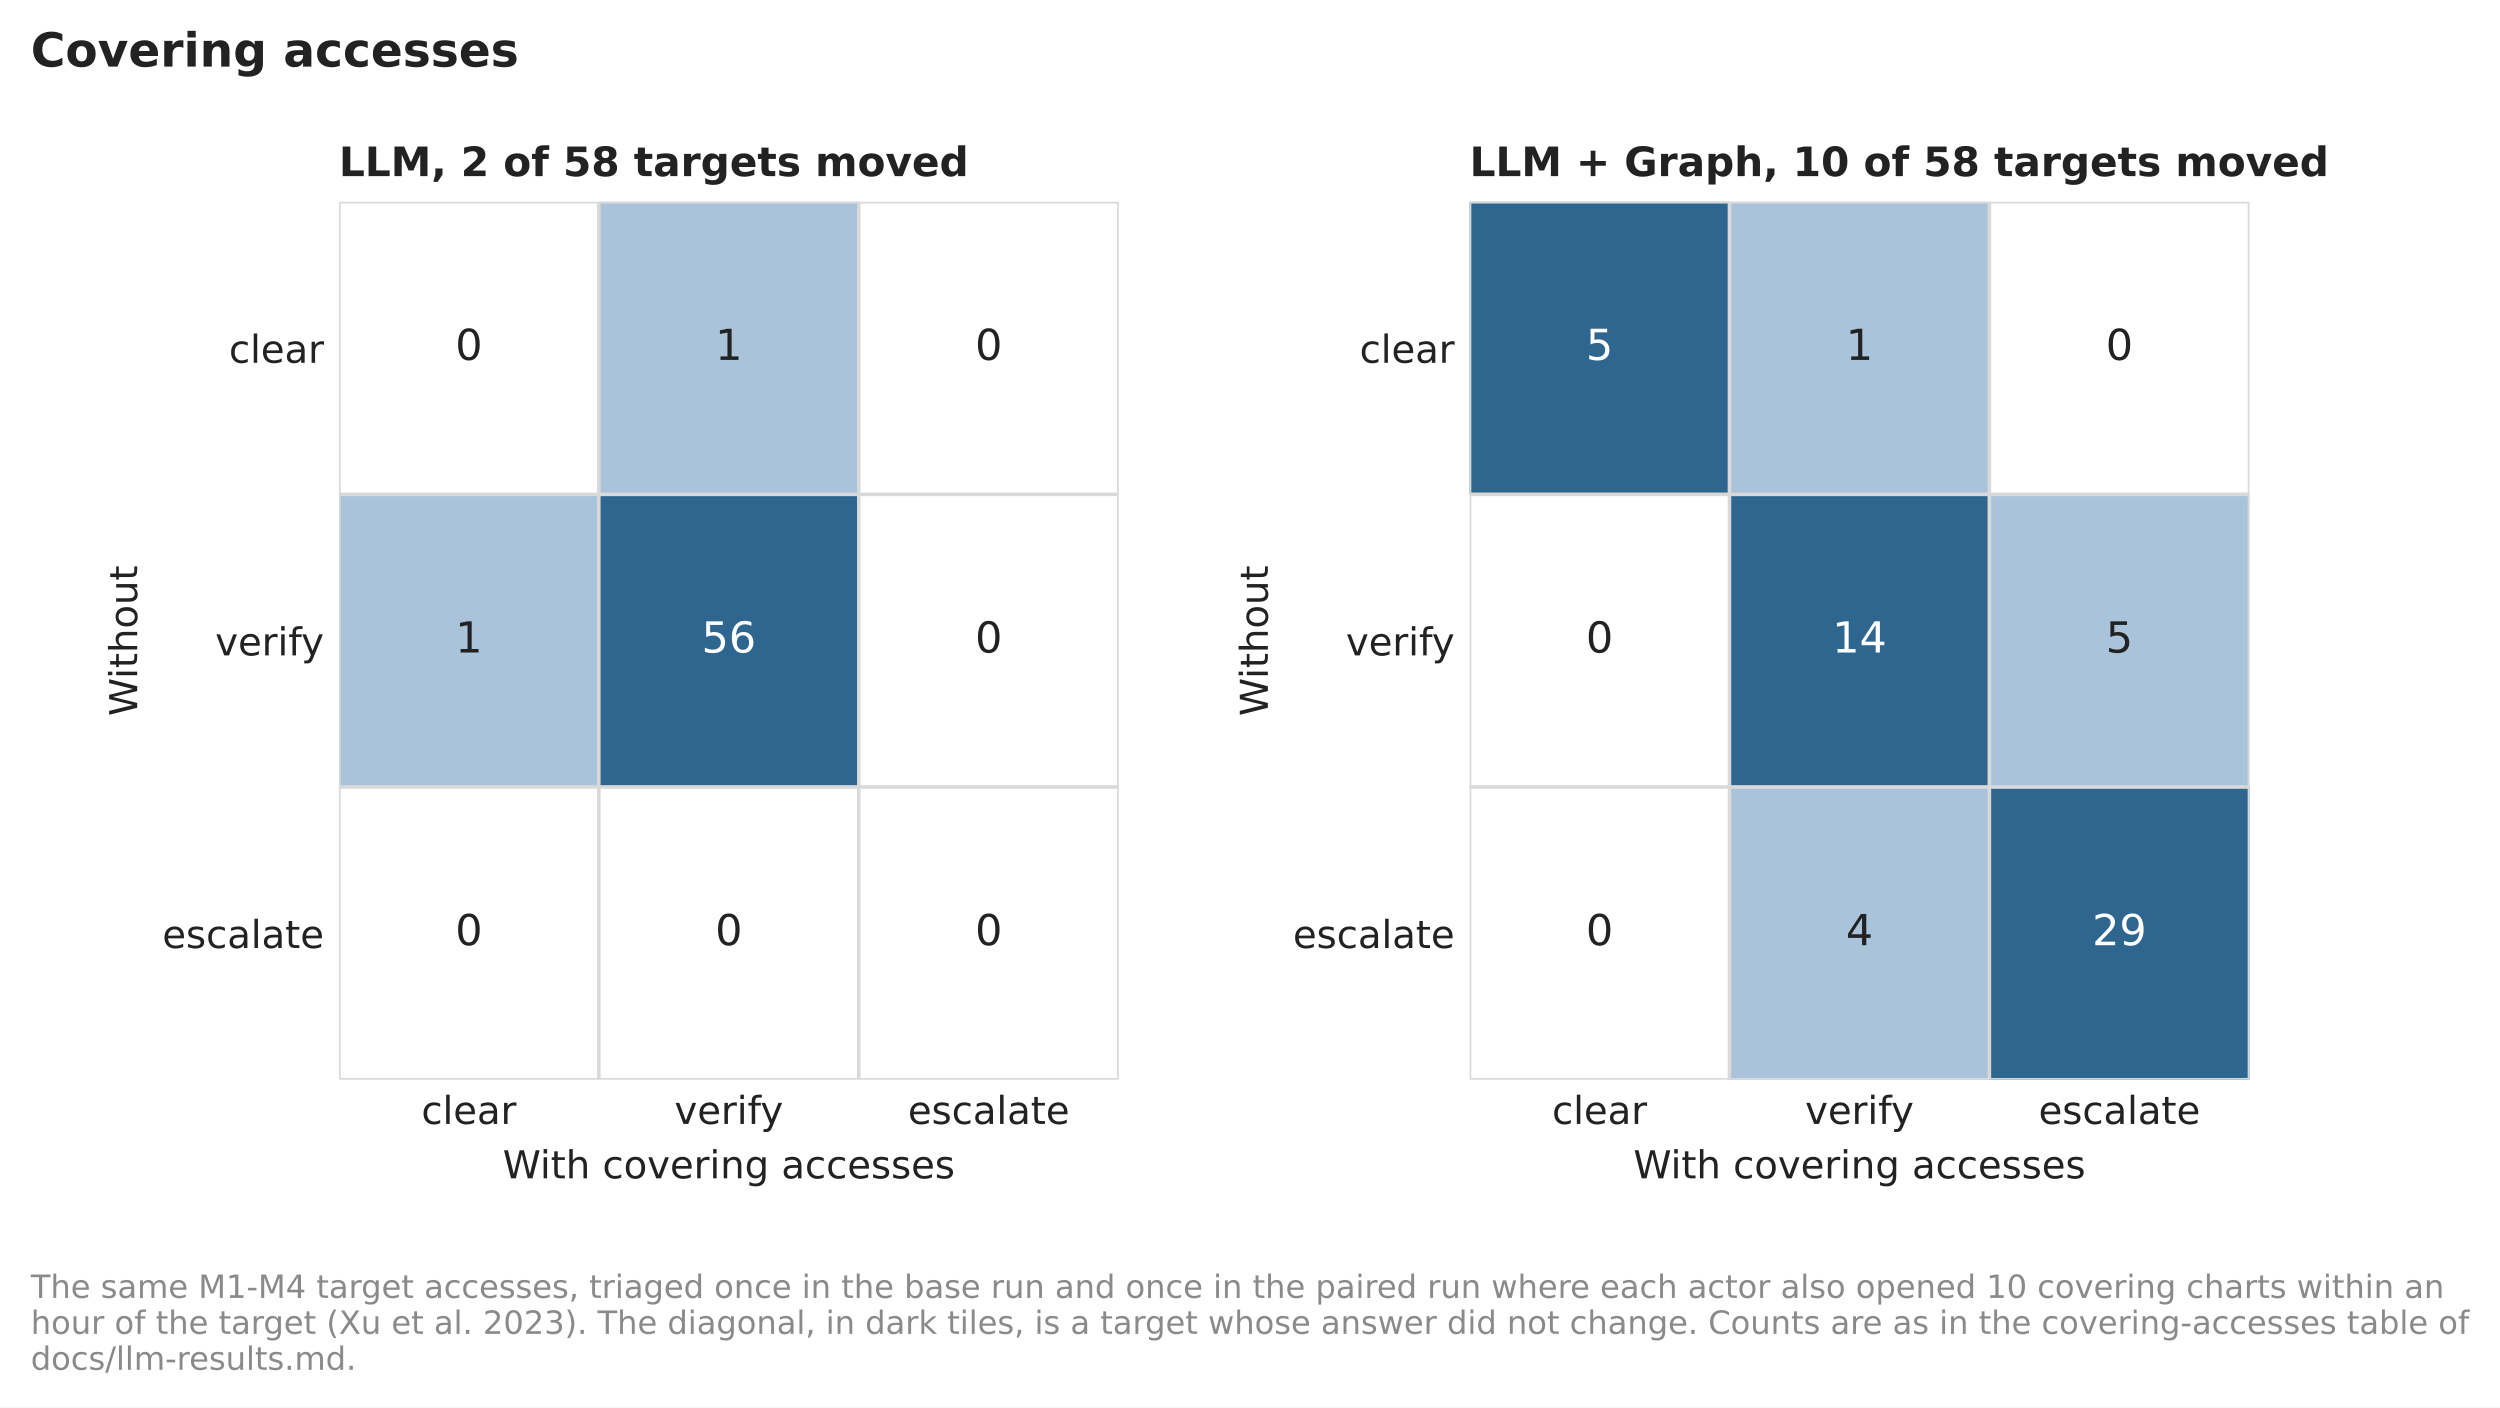
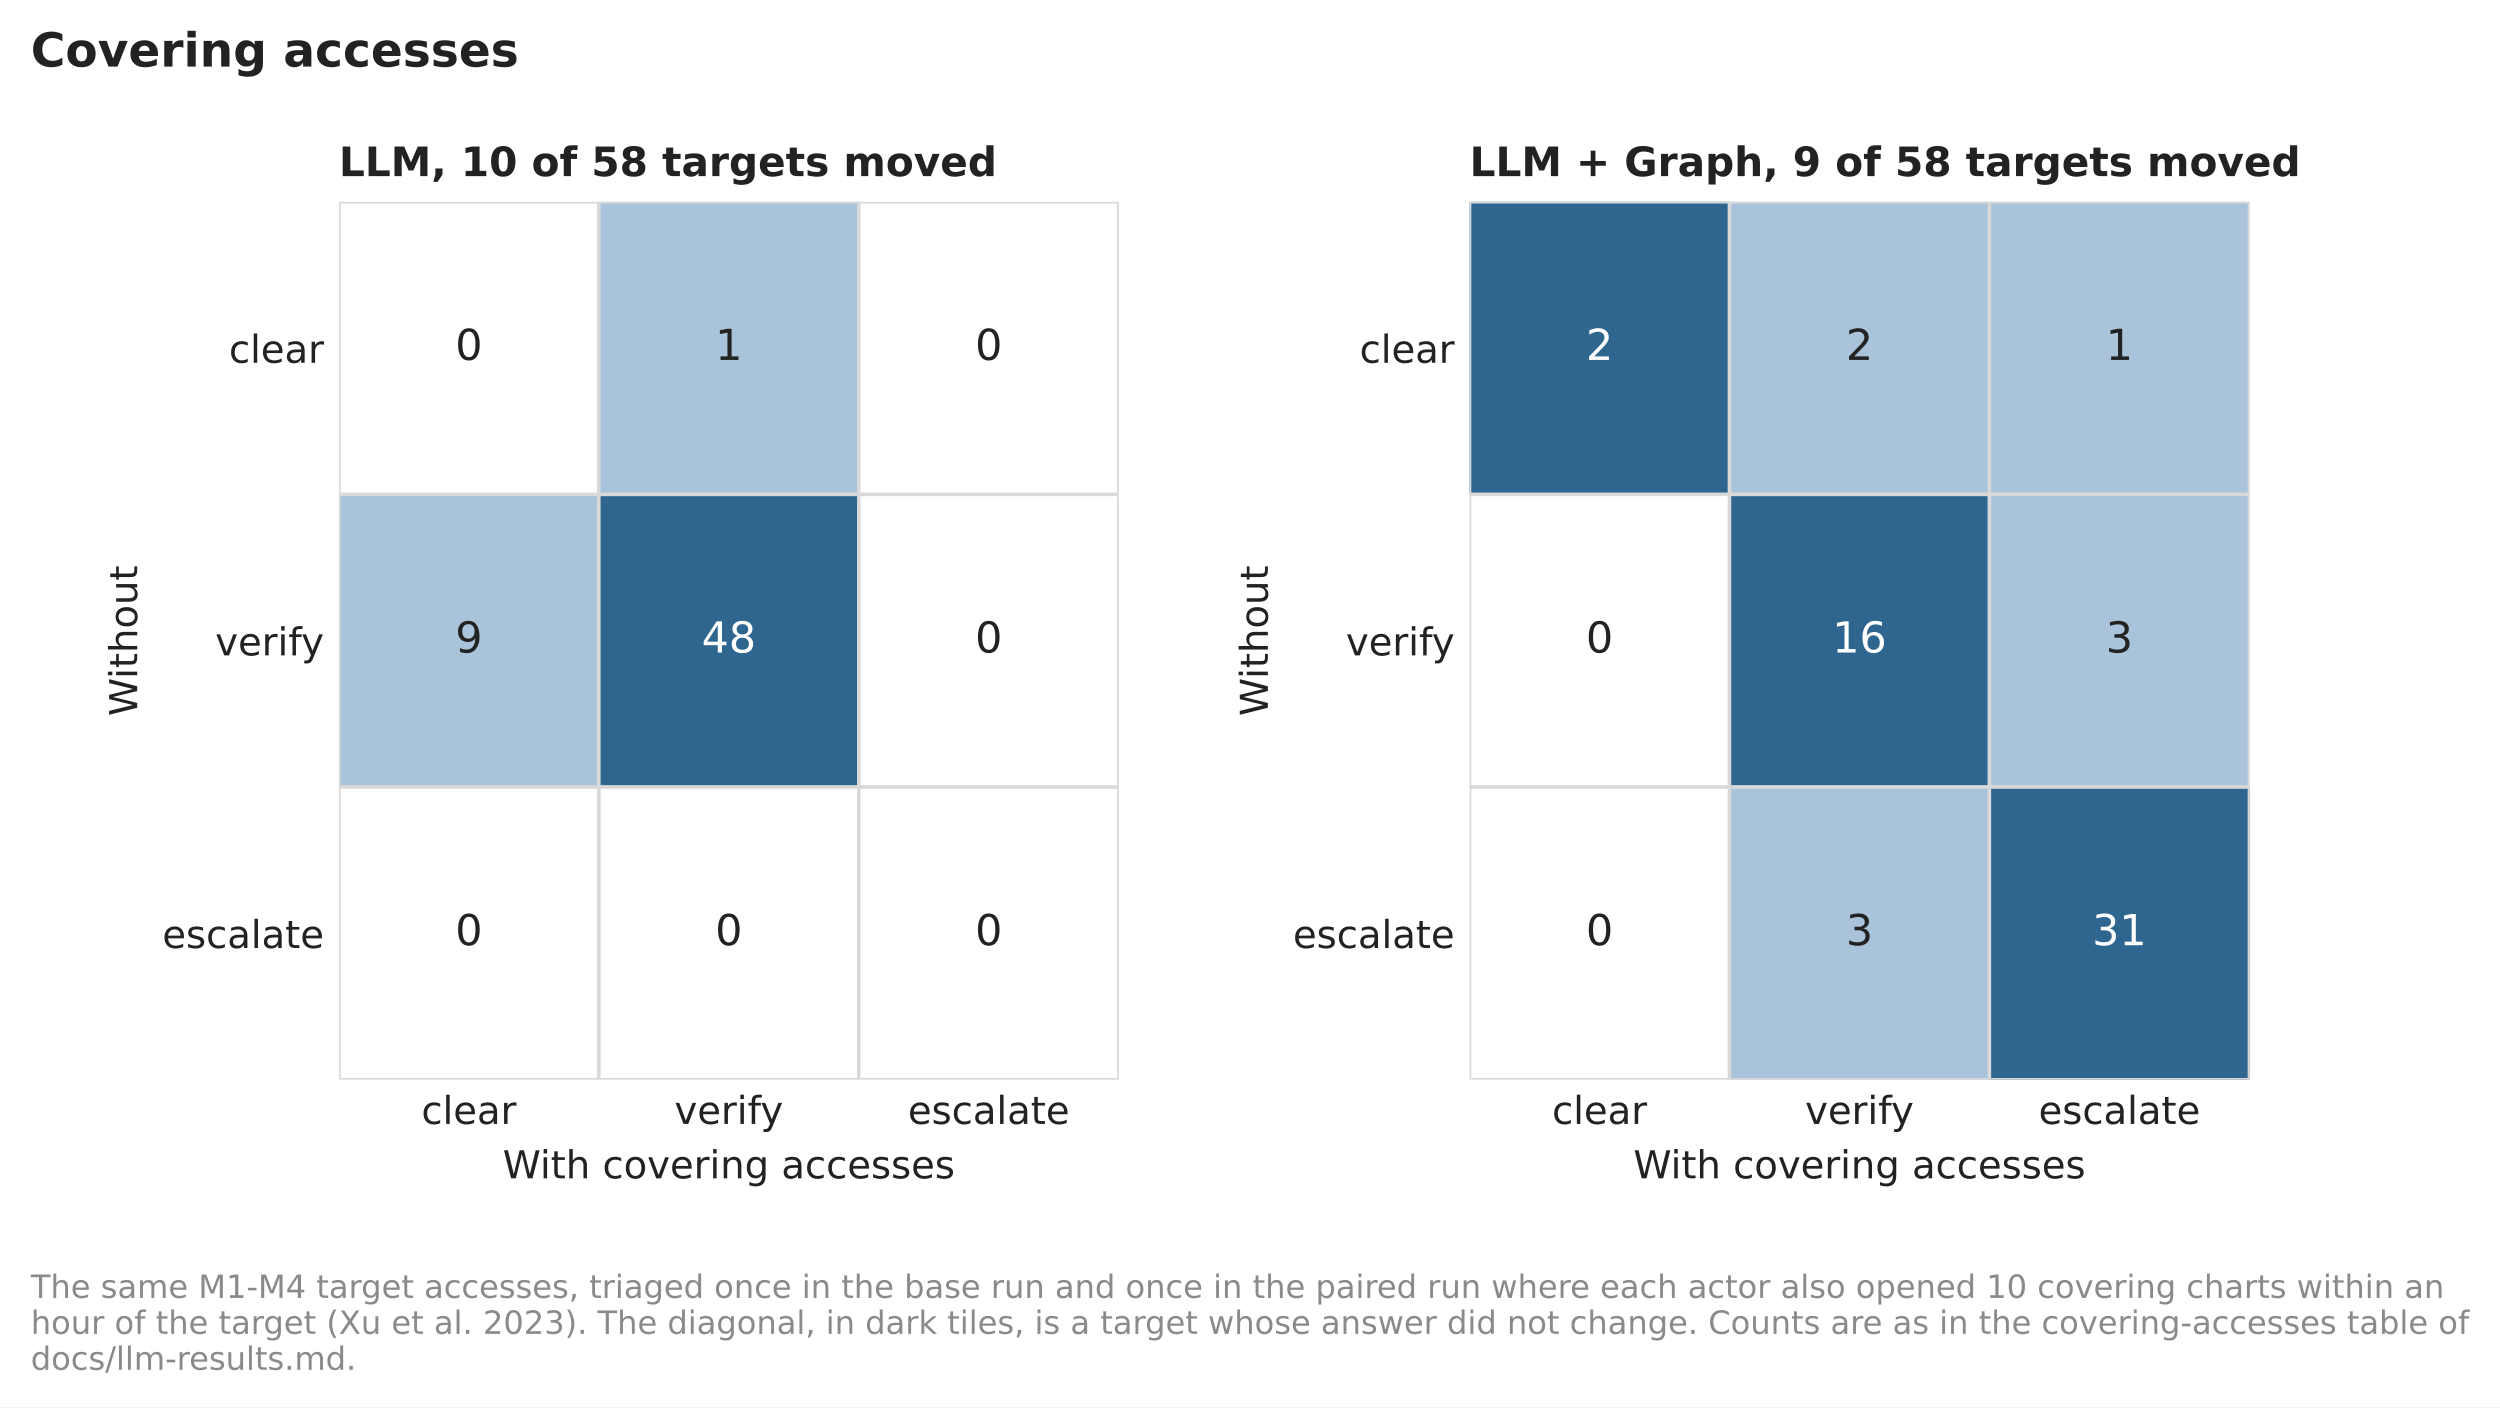
<svg xmlns="http://www.w3.org/2000/svg" width="584.162pt" height="328.831pt" viewBox="0 0 584.162 328.831" version="1.1">
  <defs>
    <style type="text/css">*{stroke-linejoin: round; stroke-linecap: butt}</style>
  </defs>
  <g id="figure_1">
    <g id="patch_1">
      <path d="M 0 328.831  L 584.162 328.831  L 584.162 0  L 0 0  z " style="fill: #ffffff" />
    </g>
    <g id="axes_1">
      <g id="patch_2">
        <path d="M 79.2 252.288  L 261.404 252.288  L 261.404 47.16  L 79.2 47.16  z " style="fill: #ffffff" />
      </g>
      <g id="patch_3">
        <path d="M 79.2 115.536  L 139.935 115.536  L 139.935 47.16  L 79.2 47.16  z " clip-path="url(#p37b8339062)" style="fill: #ffffff; stroke: #d9d9d9; stroke-width: 0.8; stroke-linejoin: miter" />
      </g>
      <g id="patch_4">
        <path d="M 139.935 115.536  L 200.669 115.536  L 200.669 47.16  L 139.935 47.16  z " clip-path="url(#p37b8339062)" style="fill: #a9c4da; stroke: #d9d9d9; stroke-width: 0.8; stroke-linejoin: miter" />
      </g>
      <g id="patch_5">
        <path d="M 200.669 115.536  L 261.404 115.536  L 261.404 47.16  L 200.669 47.16  z " clip-path="url(#p37b8339062)" style="fill: #ffffff; stroke: #d9d9d9; stroke-width: 0.8; stroke-linejoin: miter" />
      </g>
      <g id="patch_6">
        <path d="M 79.2 183.912  L 139.935 183.912  L 139.935 115.536  L 79.2 115.536  z " clip-path="url(#p37b8339062)" style="fill: #a9c4da; stroke: #d9d9d9; stroke-width: 0.8; stroke-linejoin: miter" />
      </g>
      <g id="patch_7">
        <path d="M 139.935 183.912  L 200.669 183.912  L 200.669 115.536  L 139.935 115.536  z " clip-path="url(#p37b8339062)" style="fill: #2f6690; stroke: #d9d9d9; stroke-width: 0.8; stroke-linejoin: miter" />
      </g>
      <g id="patch_8">
        <path d="M 200.669 183.912  L 261.404 183.912  L 261.404 115.536  L 200.669 115.536  z " clip-path="url(#p37b8339062)" style="fill: #ffffff; stroke: #d9d9d9; stroke-width: 0.8; stroke-linejoin: miter" />
      </g>
      <g id="patch_9">
        <path d="M 79.2 252.288  L 139.935 252.288  L 139.935 183.912  L 79.2 183.912  z " clip-path="url(#p37b8339062)" style="fill: #ffffff; stroke: #d9d9d9; stroke-width: 0.8; stroke-linejoin: miter" />
      </g>
      <g id="patch_10">
        <path d="M 139.935 252.288  L 200.669 252.288  L 200.669 183.912  L 139.935 183.912  z " clip-path="url(#p37b8339062)" style="fill: #ffffff; stroke: #d9d9d9; stroke-width: 0.8; stroke-linejoin: miter" />
      </g>
      <g id="patch_11">
        <path d="M 200.669 252.288  L 261.404 252.288  L 261.404 183.912  L 200.669 183.912  z " clip-path="url(#p37b8339062)" style="fill: #ffffff; stroke: #d9d9d9; stroke-width: 0.8; stroke-linejoin: miter" />
      </g>
      <g id="matplotlib.axis_1">
        <g id="xtick_1">
          <g id="line2d_1" />
          <g id="text_1">
            <text style="font-size: 9px; font-family: 'DejaVu Sans'; text-anchor: middle; fill: #222222" x="109.567" y="262.627" transform="rotate(-0 109.5673 262.6266)">clear</text>
          </g>
        </g>
        <g id="xtick_2">
          <g id="line2d_2" />
          <g id="text_2">
            <text style="font-size: 9px; font-family: 'DejaVu Sans'; text-anchor: middle; fill: #222222" x="170.302" y="262.627" transform="rotate(-0 170.302 262.6266)">verify</text>
          </g>
        </g>
        <g id="xtick_3">
          <g id="line2d_3" />
          <g id="text_3">
            <text style="font-size: 9px; font-family: 'DejaVu Sans'; text-anchor: middle; fill: #222222" x="231.037" y="262.627" transform="rotate(-0 231.0367 262.6266)">escalate</text>
          </g>
        </g>
        <g id="text_4">
          <text style="font-size: 9px; font-family: 'DejaVu Sans'; text-anchor: middle; fill: #222222" x="170.302" y="275.337" transform="rotate(-0 170.302 275.3369)">With covering accesses</text>
        </g>
      </g>
      <g id="matplotlib.axis_2">
        <g id="ytick_1">
          <g id="line2d_4" />
          <g id="text_5">
            <text style="font-size: 9px; font-family: 'DejaVu Sans'; text-anchor: end; fill: #222222" x="75.7" y="84.767" transform="rotate(-0 75.7 84.7673)">clear</text>
          </g>
        </g>
        <g id="ytick_2">
          <g id="line2d_5" />
          <g id="text_6">
            <text style="font-size: 9px; font-family: 'DejaVu Sans'; text-anchor: end; fill: #222222" x="75.7" y="153.143" transform="rotate(-0 75.7 153.1433)">verify</text>
          </g>
        </g>
        <g id="ytick_3">
          <g id="line2d_6" />
          <g id="text_7">
            <text style="font-size: 9px; font-family: 'DejaVu Sans'; text-anchor: end; fill: #222222" x="75.7" y="221.519" transform="rotate(-0 75.7 221.5193)">escalate</text>
          </g>
        </g>
        <g id="text_8">
          <text style="font-size: 9px; font-family: 'DejaVu Sans'; text-anchor: middle; fill: #222222" x="32.056" y="149.724" transform="rotate(-90 32.05641 149.724)">Without</text>
        </g>
      </g>
      <g id="text_9">
        <text style="font-size: 10px; font-family: 'DejaVu Sans'; text-anchor: middle; fill: #222222" x="109.567" y="84.107" transform="rotate(-0 109.5673 84.10738)">0</text>
      </g>
      <g id="text_10">
        <text style="font-size: 10px; font-family: 'DejaVu Sans'; text-anchor: middle; fill: #222222" x="170.302" y="84.107" transform="rotate(-0 170.302 84.10738)">1</text>
      </g>
      <g id="text_11">
        <text style="font-size: 10px; font-family: 'DejaVu Sans'; text-anchor: middle; fill: #222222" x="231.037" y="84.107" transform="rotate(-0 231.0367 84.10738)">0</text>
      </g>
      <g id="text_12">
-         <text style="font-size: 10px; font-family: 'DejaVu Sans'; text-anchor: middle; fill: #222222" x="109.567" y="152.483" transform="rotate(-0 109.5673 152.4834)">1</text>
+         <text style="font-size: 10px; font-family: 'DejaVu Sans'; text-anchor: middle; fill: #222222" x="109.567" y="152.483" transform="rotate(-0 109.5673 152.4834)">9</text>
      </g>
      <g id="text_13">
-         <text style="font-size: 10px; font-family: 'DejaVu Sans'; text-anchor: middle; fill: #ffffff" x="170.302" y="152.483" transform="rotate(-0 170.302 152.4834)">56</text>
+         <text style="font-size: 10px; font-family: 'DejaVu Sans'; text-anchor: middle; fill: #ffffff" x="170.302" y="152.483" transform="rotate(-0 170.302 152.4834)">48</text>
      </g>
      <g id="text_14">
        <text style="font-size: 10px; font-family: 'DejaVu Sans'; text-anchor: middle; fill: #222222" x="231.037" y="152.483" transform="rotate(-0 231.0367 152.4834)">0</text>
      </g>
      <g id="text_15">
        <text style="font-size: 10px; font-family: 'DejaVu Sans'; text-anchor: middle; fill: #222222" x="109.567" y="220.859" transform="rotate(-0 109.5673 220.8594)">0</text>
      </g>
      <g id="text_16">
        <text style="font-size: 10px; font-family: 'DejaVu Sans'; text-anchor: middle; fill: #222222" x="170.302" y="220.859" transform="rotate(-0 170.302 220.8594)">0</text>
      </g>
      <g id="text_17">
        <text style="font-size: 10px; font-family: 'DejaVu Sans'; text-anchor: middle; fill: #222222" x="231.037" y="220.859" transform="rotate(-0 231.0367 220.8594)">0</text>
      </g>
      <g id="text_18">
-         <text style="font-weight: 700; font-size: 9.5px; font-family: 'DejaVu Sans'; text-anchor: start; fill: #222222" x="79.2" y="41.16" transform="rotate(-0 79.2 41.16)">LLM, 2 of 58 targets moved</text>
+         <text style="font-weight: 700; font-size: 9.5px; font-family: 'DejaVu Sans'; text-anchor: start; fill: #222222" x="79.2" y="41.16" transform="rotate(-0 79.2 41.16)">LLM, 10 of 58 targets moved</text>
      </g>
    </g>
    <g id="axes_2">
      <g id="patch_12">
        <path d="M 343.396 252.288  L 525.6 252.288  L 525.6 47.16  L 343.396 47.16  z " style="fill: #ffffff" />
      </g>
      <g id="patch_13">
        <path d="M 343.396 115.536  L 404.131 115.536  L 404.131 47.16  L 343.396 47.16  z " clip-path="url(#pfd4cfda514)" style="fill: #2f6690; stroke: #d9d9d9; stroke-width: 0.8; stroke-linejoin: miter" />
      </g>
      <g id="patch_14">
        <path d="M 404.131 115.536  L 464.865 115.536  L 464.865 47.16  L 404.131 47.16  z " clip-path="url(#pfd4cfda514)" style="fill: #a9c4da; stroke: #d9d9d9; stroke-width: 0.8; stroke-linejoin: miter" />
      </g>
      <g id="patch_15">
-         <path d="M 464.865 115.536  L 525.6 115.536  L 525.6 47.16  L 464.865 47.16  z " clip-path="url(#pfd4cfda514)" style="fill: #ffffff; stroke: #d9d9d9; stroke-width: 0.8; stroke-linejoin: miter" />
+         <path d="M 464.865 115.536  L 525.6 115.536  L 525.6 47.16  L 464.865 47.16  z " clip-path="url(#pfd4cfda514)" style="fill: #a9c4da; stroke: #d9d9d9; stroke-width: 0.8; stroke-linejoin: miter" />
      </g>
      <g id="patch_16">
        <path d="M 343.396 183.912  L 404.131 183.912  L 404.131 115.536  L 343.396 115.536  z " clip-path="url(#pfd4cfda514)" style="fill: #ffffff; stroke: #d9d9d9; stroke-width: 0.8; stroke-linejoin: miter" />
      </g>
      <g id="patch_17">
        <path d="M 404.131 183.912  L 464.865 183.912  L 464.865 115.536  L 404.131 115.536  z " clip-path="url(#pfd4cfda514)" style="fill: #2f6690; stroke: #d9d9d9; stroke-width: 0.8; stroke-linejoin: miter" />
      </g>
      <g id="patch_18">
        <path d="M 464.865 183.912  L 525.6 183.912  L 525.6 115.536  L 464.865 115.536  z " clip-path="url(#pfd4cfda514)" style="fill: #a9c4da; stroke: #d9d9d9; stroke-width: 0.8; stroke-linejoin: miter" />
      </g>
      <g id="patch_19">
        <path d="M 343.396 252.288  L 404.131 252.288  L 404.131 183.912  L 343.396 183.912  z " clip-path="url(#pfd4cfda514)" style="fill: #ffffff; stroke: #d9d9d9; stroke-width: 0.8; stroke-linejoin: miter" />
      </g>
      <g id="patch_20">
        <path d="M 404.131 252.288  L 464.865 252.288  L 464.865 183.912  L 404.131 183.912  z " clip-path="url(#pfd4cfda514)" style="fill: #a9c4da; stroke: #d9d9d9; stroke-width: 0.8; stroke-linejoin: miter" />
      </g>
      <g id="patch_21">
        <path d="M 464.865 252.288  L 525.6 252.288  L 525.6 183.912  L 464.865 183.912  z " clip-path="url(#pfd4cfda514)" style="fill: #2f6690; stroke: #d9d9d9; stroke-width: 0.8; stroke-linejoin: miter" />
      </g>
      <g id="matplotlib.axis_3">
        <g id="xtick_4">
          <g id="line2d_7" />
          <g id="text_19">
            <text style="font-size: 9px; font-family: 'DejaVu Sans'; text-anchor: middle; fill: #222222" x="373.763" y="262.627" transform="rotate(-0 373.7633 262.6266)">clear</text>
          </g>
        </g>
        <g id="xtick_5">
          <g id="line2d_8" />
          <g id="text_20">
            <text style="font-size: 9px; font-family: 'DejaVu Sans'; text-anchor: middle; fill: #222222" x="434.498" y="262.627" transform="rotate(-0 434.498 262.6266)">verify</text>
          </g>
        </g>
        <g id="xtick_6">
          <g id="line2d_9" />
          <g id="text_21">
            <text style="font-size: 9px; font-family: 'DejaVu Sans'; text-anchor: middle; fill: #222222" x="495.233" y="262.627" transform="rotate(-0 495.2327 262.6266)">escalate</text>
          </g>
        </g>
        <g id="text_22">
          <text style="font-size: 9px; font-family: 'DejaVu Sans'; text-anchor: middle; fill: #222222" x="434.498" y="275.337" transform="rotate(-0 434.498 275.3369)">With covering accesses</text>
        </g>
      </g>
      <g id="matplotlib.axis_4">
        <g id="ytick_4">
          <g id="line2d_10" />
          <g id="text_23">
            <text style="font-size: 9px; font-family: 'DejaVu Sans'; text-anchor: end; fill: #222222" x="339.896" y="84.767" transform="rotate(-0 339.8959 84.7673)">clear</text>
          </g>
        </g>
        <g id="ytick_5">
          <g id="line2d_11" />
          <g id="text_24">
            <text style="font-size: 9px; font-family: 'DejaVu Sans'; text-anchor: end; fill: #222222" x="339.896" y="153.143" transform="rotate(-0 339.8959 153.1433)">verify</text>
          </g>
        </g>
        <g id="ytick_6">
          <g id="line2d_12" />
          <g id="text_25">
            <text style="font-size: 9px; font-family: 'DejaVu Sans'; text-anchor: end; fill: #222222" x="339.896" y="221.519" transform="rotate(-0 339.8959 221.5193)">escalate</text>
          </g>
        </g>
        <g id="text_26">
          <text style="font-size: 9px; font-family: 'DejaVu Sans'; text-anchor: middle; fill: #222222" x="296.252" y="149.724" transform="rotate(-90 296.2523 149.724)">Without</text>
        </g>
      </g>
      <g id="text_27">
-         <text style="font-size: 10px; font-family: 'DejaVu Sans'; text-anchor: middle; fill: #ffffff" x="373.763" y="84.107" transform="rotate(-0 373.7633 84.10738)">5</text>
+         <text style="font-size: 10px; font-family: 'DejaVu Sans'; text-anchor: middle; fill: #ffffff" x="373.763" y="84.107" transform="rotate(-0 373.7633 84.10738)">2</text>
      </g>
      <g id="text_28">
-         <text style="font-size: 10px; font-family: 'DejaVu Sans'; text-anchor: middle; fill: #222222" x="434.498" y="84.107" transform="rotate(-0 434.498 84.10738)">1</text>
+         <text style="font-size: 10px; font-family: 'DejaVu Sans'; text-anchor: middle; fill: #222222" x="434.498" y="84.107" transform="rotate(-0 434.498 84.10738)">2</text>
      </g>
      <g id="text_29">
-         <text style="font-size: 10px; font-family: 'DejaVu Sans'; text-anchor: middle; fill: #222222" x="495.233" y="84.107" transform="rotate(-0 495.2327 84.10738)">0</text>
+         <text style="font-size: 10px; font-family: 'DejaVu Sans'; text-anchor: middle; fill: #222222" x="495.233" y="84.107" transform="rotate(-0 495.2327 84.10738)">1</text>
      </g>
      <g id="text_30">
        <text style="font-size: 10px; font-family: 'DejaVu Sans'; text-anchor: middle; fill: #222222" x="373.763" y="152.483" transform="rotate(-0 373.7633 152.4834)">0</text>
      </g>
      <g id="text_31">
-         <text style="font-size: 10px; font-family: 'DejaVu Sans'; text-anchor: middle; fill: #ffffff" x="434.498" y="152.483" transform="rotate(-0 434.498 152.4834)">14</text>
+         <text style="font-size: 10px; font-family: 'DejaVu Sans'; text-anchor: middle; fill: #ffffff" x="434.498" y="152.483" transform="rotate(-0 434.498 152.4834)">16</text>
      </g>
      <g id="text_32">
-         <text style="font-size: 10px; font-family: 'DejaVu Sans'; text-anchor: middle; fill: #222222" x="495.233" y="152.483" transform="rotate(-0 495.2327 152.4834)">5</text>
+         <text style="font-size: 10px; font-family: 'DejaVu Sans'; text-anchor: middle; fill: #222222" x="495.233" y="152.483" transform="rotate(-0 495.2327 152.4834)">3</text>
      </g>
      <g id="text_33">
        <text style="font-size: 10px; font-family: 'DejaVu Sans'; text-anchor: middle; fill: #222222" x="373.763" y="220.859" transform="rotate(-0 373.7633 220.8594)">0</text>
      </g>
      <g id="text_34">
-         <text style="font-size: 10px; font-family: 'DejaVu Sans'; text-anchor: middle; fill: #222222" x="434.498" y="220.859" transform="rotate(-0 434.498 220.8594)">4</text>
+         <text style="font-size: 10px; font-family: 'DejaVu Sans'; text-anchor: middle; fill: #222222" x="434.498" y="220.859" transform="rotate(-0 434.498 220.8594)">3</text>
      </g>
      <g id="text_35">
-         <text style="font-size: 10px; font-family: 'DejaVu Sans'; text-anchor: middle; fill: #ffffff" x="495.233" y="220.859" transform="rotate(-0 495.2327 220.8594)">29</text>
+         <text style="font-size: 10px; font-family: 'DejaVu Sans'; text-anchor: middle; fill: #ffffff" x="495.233" y="220.859" transform="rotate(-0 495.2327 220.8594)">31</text>
      </g>
      <g id="text_36">
-         <text style="font-weight: 700; font-size: 9.5px; font-family: 'DejaVu Sans'; text-anchor: start; fill: #222222" x="343.396" y="41.16" transform="rotate(-0 343.3959 41.16)">LLM + Graph, 10 of 58 targets moved</text>
+         <text style="font-weight: 700; font-size: 9.5px; font-family: 'DejaVu Sans'; text-anchor: start; fill: #222222" x="343.396" y="41.16" transform="rotate(-0 343.3959 41.16)">LLM + Graph, 9 of 58 targets moved</text>
      </g>
    </g>
    <g id="text_37">
      <text style="font-weight: 700; font-size: 11px; font-family: 'DejaVu Sans'; text-anchor: start; fill: #222222" x="7.2" y="15.558" transform="rotate(-0 7.2 15.55828)">Covering accesses</text>
    </g>
    <g id="text_38">
      <text style="font-size: 7.5px; font-family: 'DejaVu Sans'; fill: #8a8a8a" transform="translate(7.2 303.2748)">The same M1-M4 target accesses, triaged once in the base run and once in the paired run where each actor also opened 10 covering charts within an</text>
      <text style="font-size: 7.5px; font-family: 'DejaVu Sans'; fill: #8a8a8a" transform="translate(7.2 311.6732)">hour of the target (Xu et al. 2023). The diagonal, in dark tiles, is a target whose answer did not change. Counts are as in the covering-accesses table of</text>
      <text style="font-size: 7.5px; font-family: 'DejaVu Sans'; fill: #8a8a8a" transform="translate(7.2 320.0715)">docs/llm-results.md.</text>
    </g>
  </g>
  <defs>
    <clipPath id="p37b8339062">
      <rect x="79.2" y="47.16" width="182.204" height="205.128" />
    </clipPath>
    <clipPath id="pfd4cfda514">
      <rect x="343.396" y="47.16" width="182.204" height="205.128" />
    </clipPath>
  </defs>
</svg>
